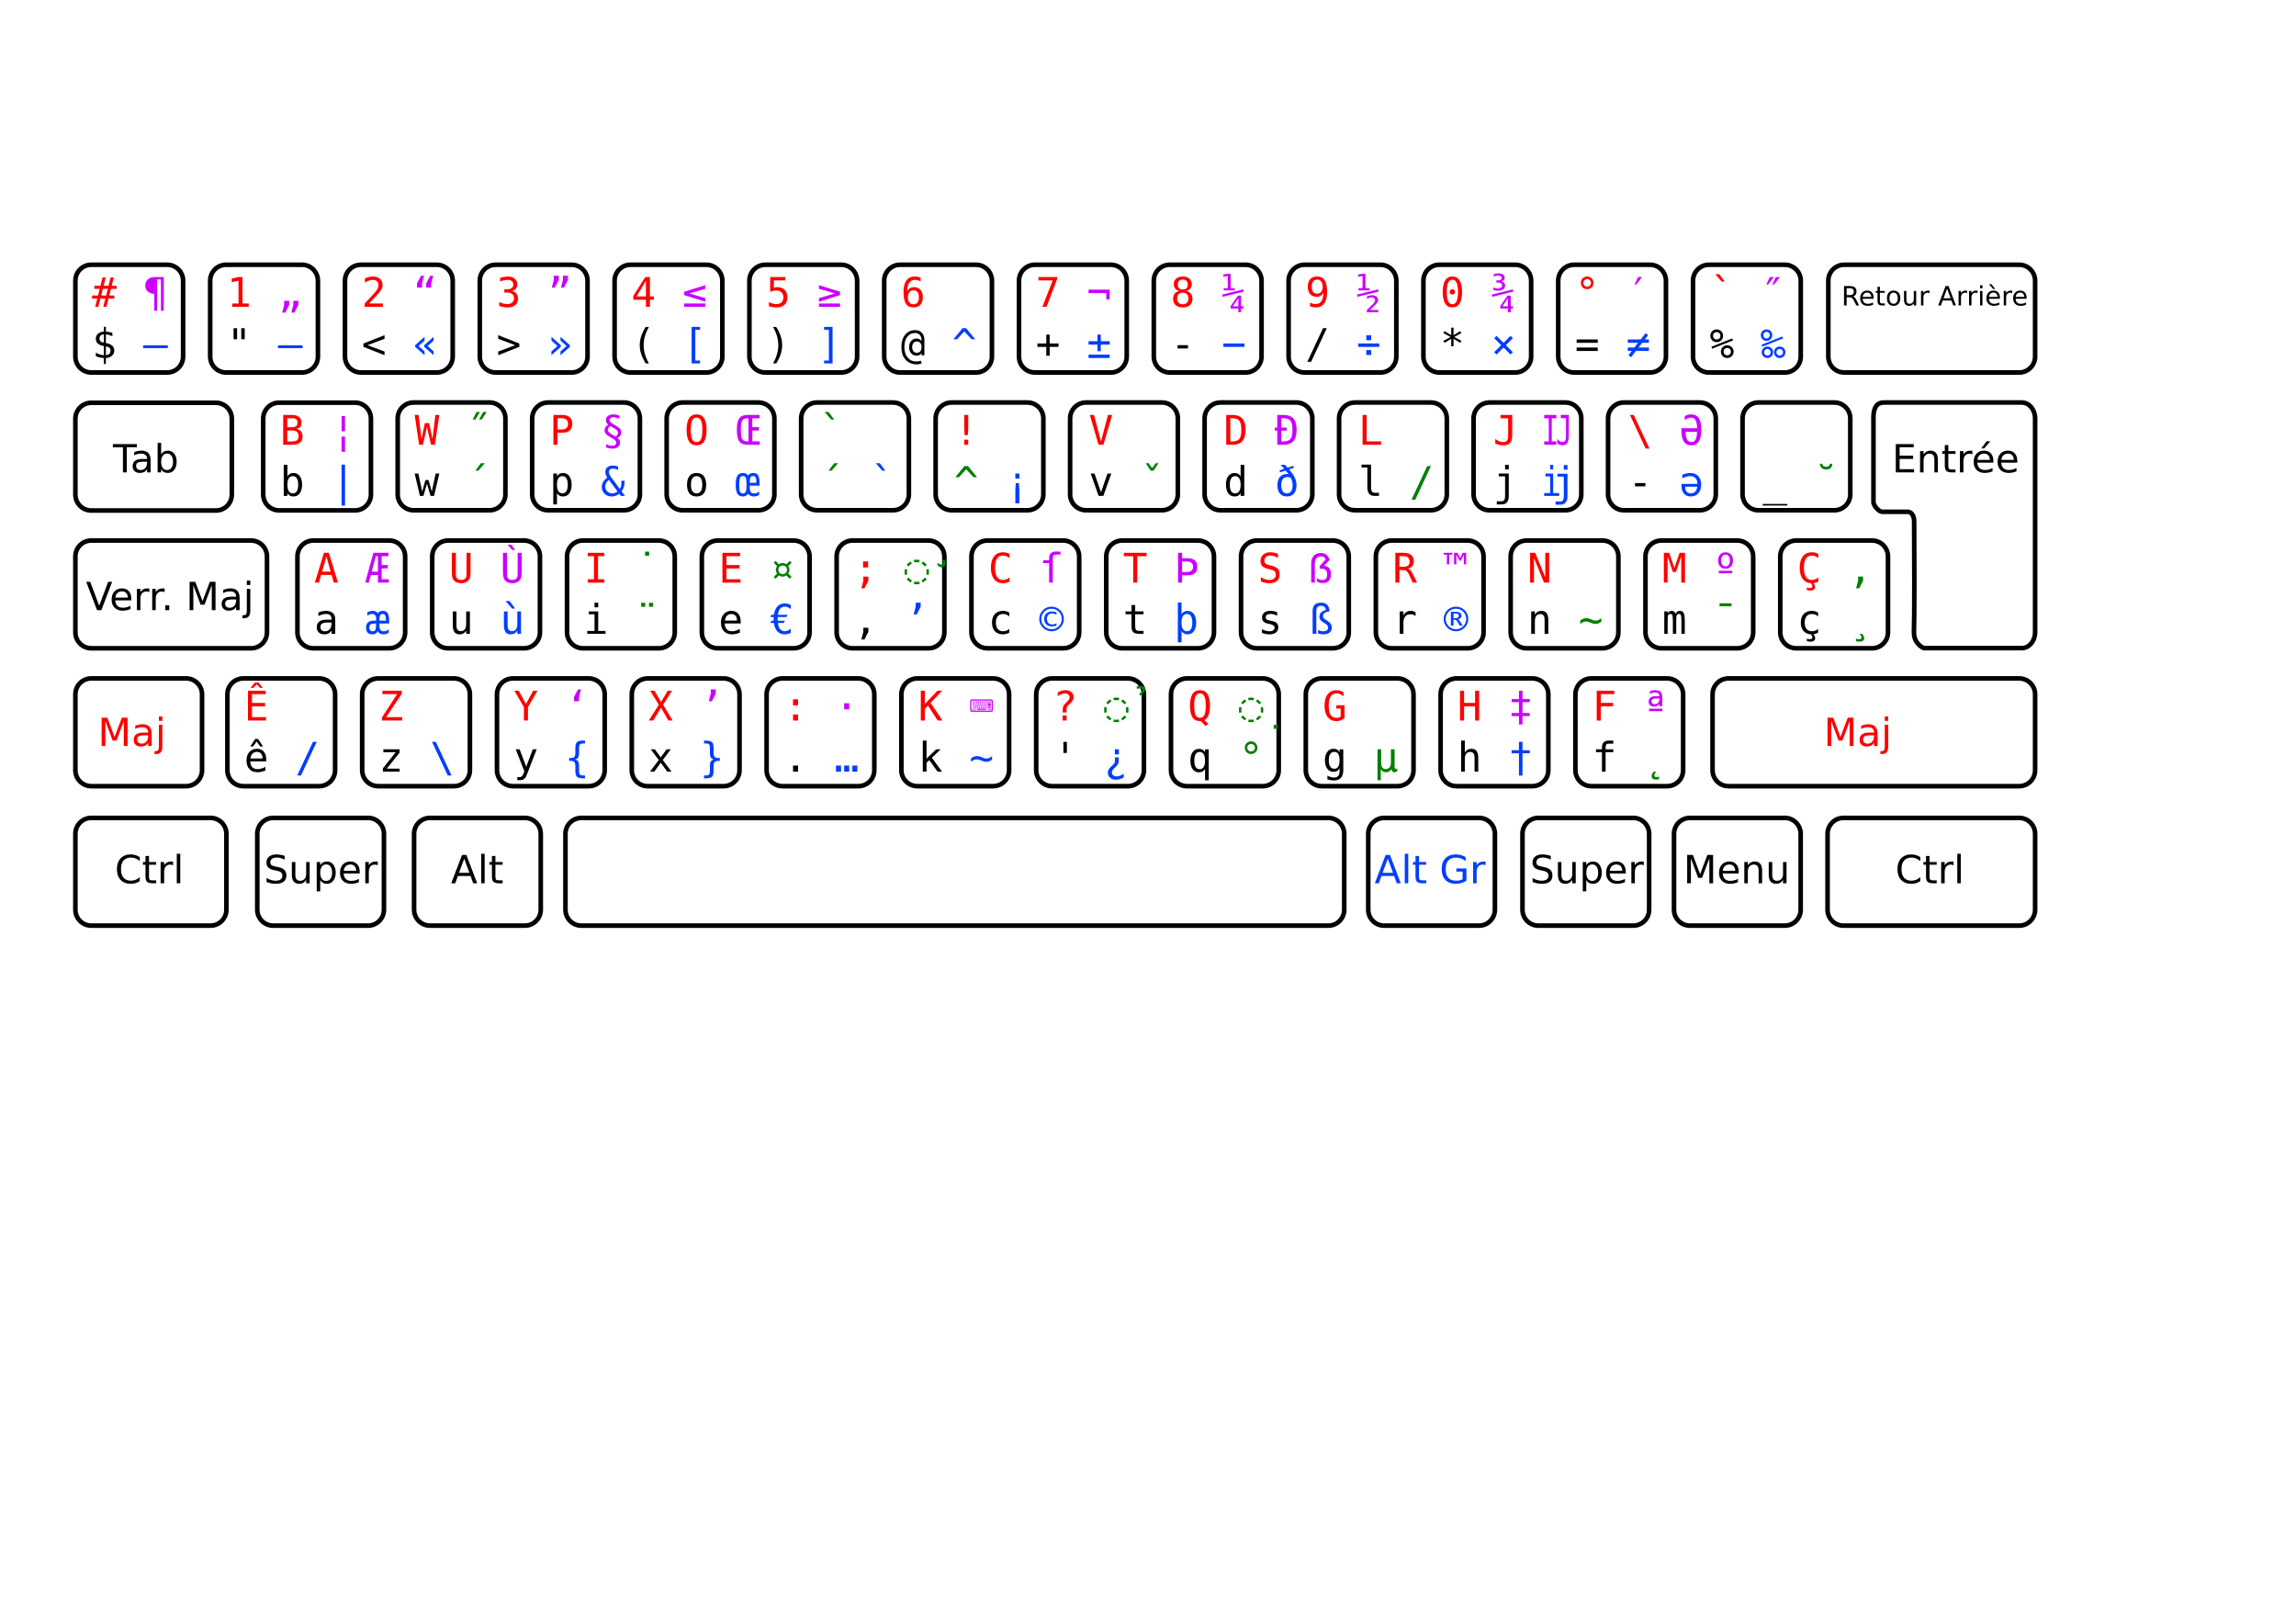
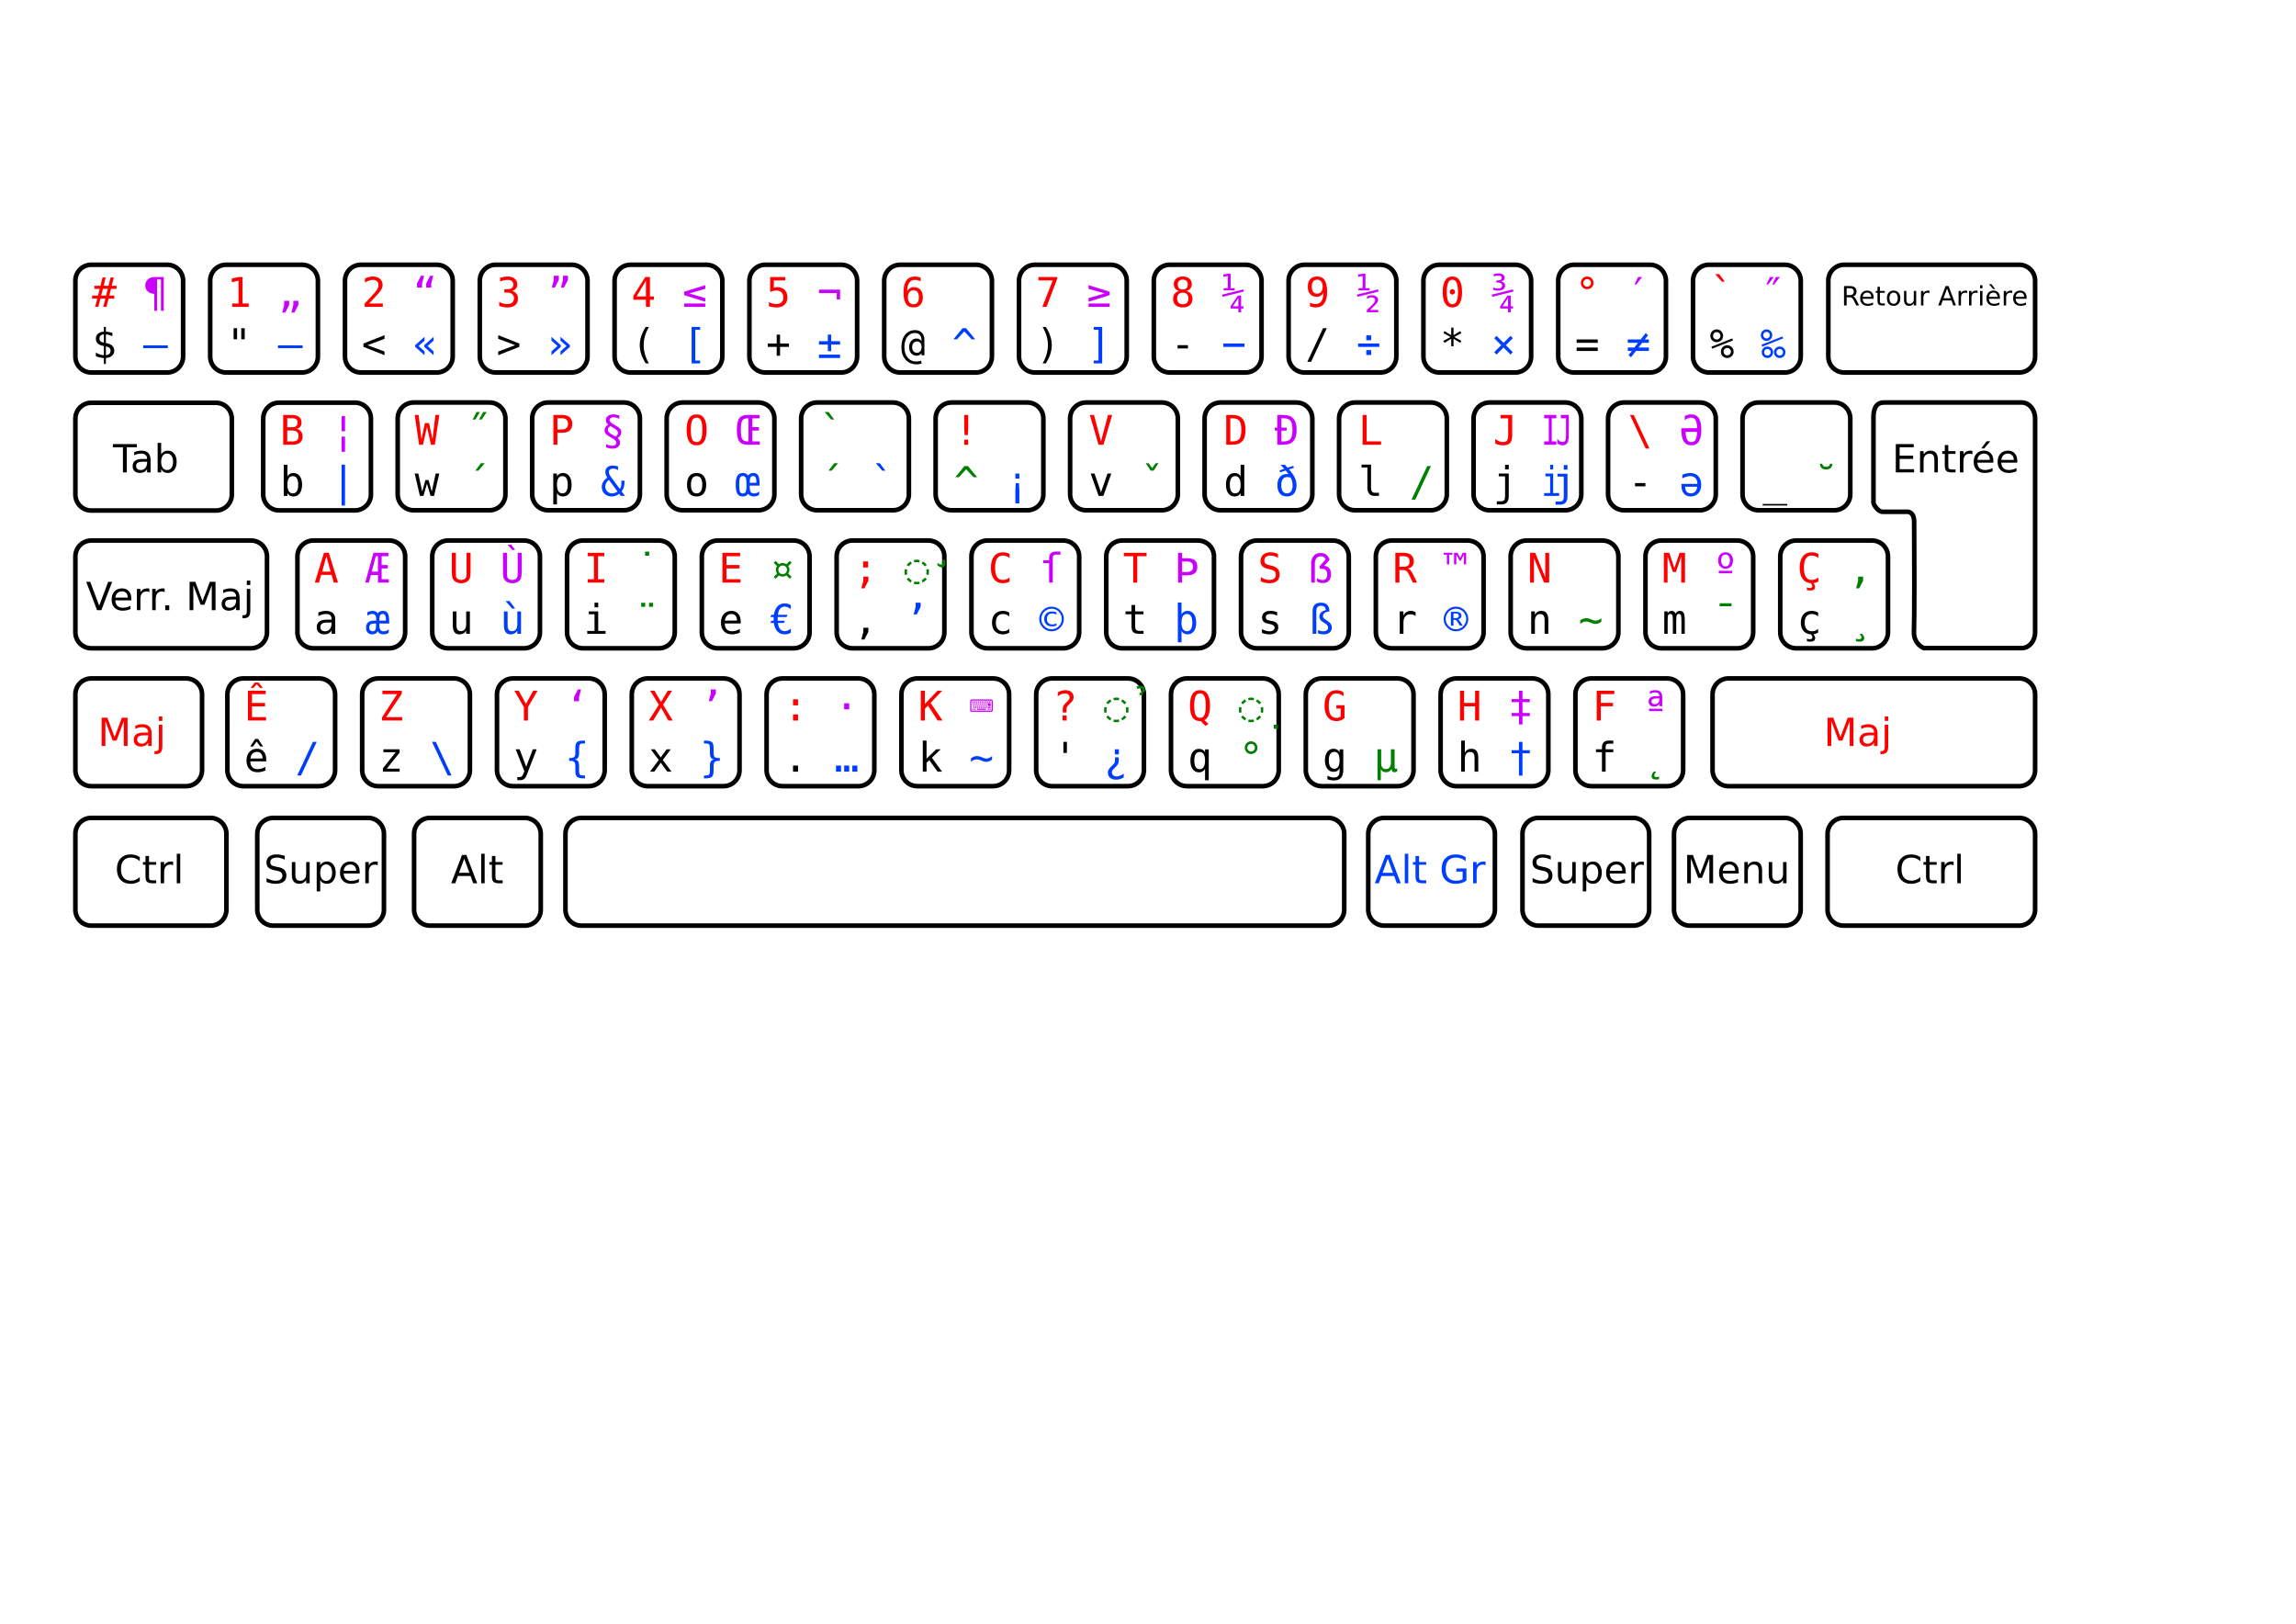
<svg xmlns="http://www.w3.org/2000/svg" width="297mm" height="210mm" id="svg3276">
  <defs id="defs3278" />
  <g id="layer1">
    <rect width="52.671" height="52.671" rx="7.785" x="36.853" y="129.416" style="opacity:1;fill:none;fill-opacity:1;stroke:#000000;stroke-width:2.25;stroke-linecap:square;stroke-linejoin:miter;stroke-miterlimit:4;stroke-dasharray:none;stroke-dashoffset:0;stroke-opacity:1" id="rect3285" />
    <rect width="52.671" height="52.671" rx="7.785" ry="7.785" x="102.758" y="129.416" style="fill:none;fill-opacity:1;stroke:#000000;stroke-width:2.25;stroke-linecap:square;stroke-linejoin:miter;stroke-miterlimit:4;stroke-dasharray:none;stroke-dashoffset:0;stroke-opacity:1" id="use3769" />
    <rect width="52.671" height="52.671" rx="7.785" ry="7.785" x="168.664" y="129.416" style="fill:none;fill-opacity:1;stroke:#000000;stroke-width:2.25;stroke-linecap:square;stroke-linejoin:miter;stroke-miterlimit:4;stroke-dasharray:none;stroke-dashoffset:0;stroke-opacity:1" id="use3771" />
    <rect width="52.671" height="52.671" rx="7.785" ry="7.785" x="234.569" y="129.416" style="fill:none;fill-opacity:1;stroke:#000000;stroke-width:2.25;stroke-linecap:square;stroke-linejoin:miter;stroke-miterlimit:4;stroke-dasharray:none;stroke-dashoffset:0;stroke-opacity:1" id="use3773" />
    <rect width="52.671" height="52.671" rx="7.785" ry="7.785" x="300.475" y="129.416" style="fill:none;fill-opacity:1;stroke:#000000;stroke-width:2.25;stroke-linecap:square;stroke-linejoin:miter;stroke-miterlimit:4;stroke-dasharray:none;stroke-dashoffset:0;stroke-opacity:1" id="use3775" />
    <rect width="52.671" height="52.671" rx="7.785" ry="7.785" x="366.38" y="129.416" style="fill:none;fill-opacity:1;stroke:#000000;stroke-width:2.25;stroke-linecap:square;stroke-linejoin:miter;stroke-miterlimit:4;stroke-dasharray:none;stroke-dashoffset:0;stroke-opacity:1" id="use3777" />
    <rect width="52.671" height="52.671" rx="7.785" ry="7.785" x="432.286" y="129.416" style="fill:none;fill-opacity:1;stroke:#000000;stroke-width:2.25;stroke-linecap:square;stroke-linejoin:miter;stroke-miterlimit:4;stroke-dasharray:none;stroke-dashoffset:0;stroke-opacity:1" id="use3779" />
    <rect width="52.671" height="52.671" rx="7.785" ry="7.785" x="498.192" y="129.416" style="fill:none;fill-opacity:1;stroke:#000000;stroke-width:2.25;stroke-linecap:square;stroke-linejoin:miter;stroke-miterlimit:4;stroke-dasharray:none;stroke-dashoffset:0;stroke-opacity:1" id="use3781" />
    <rect width="52.671" height="52.671" rx="7.785" ry="7.785" x="564.097" y="129.416" style="fill:none;fill-opacity:1;stroke:#000000;stroke-width:2.25;stroke-linecap:square;stroke-linejoin:miter;stroke-miterlimit:4;stroke-dasharray:none;stroke-dashoffset:0;stroke-opacity:1" id="use3783" />
    <rect width="52.671" height="52.671" rx="7.785" ry="7.785" x="630.003" y="129.416" style="fill:none;fill-opacity:1;stroke:#000000;stroke-width:2.25;stroke-linecap:square;stroke-linejoin:miter;stroke-miterlimit:4;stroke-dasharray:none;stroke-dashoffset:0;stroke-opacity:1" id="use3785" />
    <rect width="52.671" height="52.671" rx="7.785" ry="7.785" x="695.908" y="129.416" style="fill:none;fill-opacity:1;stroke:#000000;stroke-width:2.25;stroke-linecap:square;stroke-linejoin:miter;stroke-miterlimit:4;stroke-dasharray:none;stroke-dashoffset:0;stroke-opacity:1" id="use3787" />
    <rect width="52.671" height="52.671" rx="7.785" ry="7.785" x="761.814" y="129.416" style="fill:none;fill-opacity:1;stroke:#000000;stroke-width:2.25;stroke-linecap:square;stroke-linejoin:miter;stroke-miterlimit:4;stroke-dasharray:none;stroke-dashoffset:0;stroke-opacity:1" id="use3789" />
    <rect width="52.671" height="52.671" rx="7.785" ry="7.785" x="827.719" y="129.416" style="fill:none;fill-opacity:1;stroke:#000000;stroke-width:2.25;stroke-linecap:square;stroke-linejoin:miter;stroke-miterlimit:4;stroke-dasharray:none;stroke-dashoffset:0;stroke-opacity:1" id="use3791" />
    <rect width="52.671" height="52.671" rx="7.785" ry="7.785" x="128.682" y="196.819" style="fill:none;fill-opacity:1;stroke:#000000;stroke-width:2.25;stroke-linecap:square;stroke-linejoin:miter;stroke-miterlimit:4;stroke-dasharray:none;stroke-dashoffset:0;stroke-opacity:1" id="use3797" />
    <rect width="52.671" height="52.671" rx="7.785" ry="7.785" x="145.412" y="264.221" style="fill:none;fill-opacity:1;stroke:#000000;stroke-width:2.25;stroke-linecap:square;stroke-linejoin:miter;stroke-miterlimit:4;stroke-dasharray:none;stroke-dashoffset:0;stroke-opacity:1" id="use3799" />
    <rect width="52.671" height="52.671" rx="7.785" ry="7.785" x="194.432" y="196.754" style="fill:none;fill-opacity:1;stroke:#000000;stroke-width:2.25;stroke-linecap:square;stroke-linejoin:miter;stroke-miterlimit:4;stroke-dasharray:none;stroke-dashoffset:0;stroke-opacity:1" id="use3801" />
    <rect width="52.671" height="52.671" rx="7.785" ry="7.785" x="260.182" y="196.754" style="fill:none;fill-opacity:1;stroke:#000000;stroke-width:2.25;stroke-linecap:square;stroke-linejoin:miter;stroke-miterlimit:4;stroke-dasharray:none;stroke-dashoffset:0;stroke-opacity:1" id="use3803" />
    <rect width="52.671" height="52.671" rx="7.785" ry="7.785" x="325.932" y="196.754" style="fill:none;fill-opacity:1;stroke:#000000;stroke-width:2.25;stroke-linecap:square;stroke-linejoin:miter;stroke-miterlimit:4;stroke-dasharray:none;stroke-dashoffset:0;stroke-opacity:1" id="use3805" />
    <rect width="52.671" height="52.671" rx="7.785" ry="7.785" x="391.683" y="196.754" style="fill:none;fill-opacity:1;stroke:#000000;stroke-width:2.25;stroke-linecap:square;stroke-linejoin:miter;stroke-miterlimit:4;stroke-dasharray:none;stroke-dashoffset:0;stroke-opacity:1" id="use3807" />
    <rect width="52.671" height="52.671" rx="7.785" ry="7.785" x="457.433" y="196.754" style="fill:none;fill-opacity:1;stroke:#000000;stroke-width:2.25;stroke-linecap:square;stroke-linejoin:miter;stroke-miterlimit:4;stroke-dasharray:none;stroke-dashoffset:0;stroke-opacity:1" id="use3809" />
    <rect width="52.671" height="52.671" rx="7.785" ry="7.785" x="523.183" y="196.754" style="fill:none;fill-opacity:1;stroke:#000000;stroke-width:2.25;stroke-linecap:square;stroke-linejoin:miter;stroke-miterlimit:4;stroke-dasharray:none;stroke-dashoffset:0;stroke-opacity:1" id="use3811" />
    <rect width="52.671" height="52.671" rx="7.785" ry="7.785" x="588.933" y="196.754" style="fill:none;fill-opacity:1;stroke:#000000;stroke-width:2.25;stroke-linecap:square;stroke-linejoin:miter;stroke-miterlimit:4;stroke-dasharray:none;stroke-dashoffset:0;stroke-opacity:1" id="use3813" />
    <rect width="52.671" height="52.671" rx="7.785" ry="7.785" x="654.683" y="196.754" style="fill:none;fill-opacity:1;stroke:#000000;stroke-width:2.25;stroke-linecap:square;stroke-linejoin:miter;stroke-miterlimit:4;stroke-dasharray:none;stroke-dashoffset:0;stroke-opacity:1" id="use3815" />
    <rect width="52.671" height="52.671" rx="7.785" ry="7.785" x="720.433" y="196.754" style="fill:none;fill-opacity:1;stroke:#000000;stroke-width:2.25;stroke-linecap:square;stroke-linejoin:miter;stroke-miterlimit:4;stroke-dasharray:none;stroke-dashoffset:0;stroke-opacity:1" id="use3817" />
    <rect width="52.671" height="52.671" rx="7.785" ry="7.785" x="786.184" y="196.754" style="fill:none;fill-opacity:1;stroke:#000000;stroke-width:2.25;stroke-linecap:square;stroke-linejoin:miter;stroke-miterlimit:4;stroke-dasharray:none;stroke-dashoffset:0;stroke-opacity:1" id="use3819" />
    <rect width="52.671" height="52.671" rx="7.785" ry="7.785" x="851.934" y="196.754" style="fill:none;fill-opacity:1;stroke:#000000;stroke-width:2.25;stroke-linecap:square;stroke-linejoin:miter;stroke-miterlimit:4;stroke-dasharray:none;stroke-dashoffset:0;stroke-opacity:1" id="use3821" />
    <rect width="52.671" height="52.671" rx="7.785" ry="7.785" x="111.165" y="331.624" style="fill:none;fill-opacity:1;stroke:#000000;stroke-width:2.25;stroke-linecap:square;stroke-linejoin:miter;stroke-miterlimit:4;stroke-dasharray:none;stroke-dashoffset:0;stroke-opacity:1" id="use3847" />
    <rect width="52.671" height="52.671" rx="7.785" ry="7.785" x="211.317" y="264.221" style="fill:none;fill-opacity:1;stroke:#000000;stroke-width:2.25;stroke-linecap:square;stroke-linejoin:miter;stroke-miterlimit:4;stroke-dasharray:none;stroke-dashoffset:0;stroke-opacity:1" id="use3849" />
    <rect width="52.671" height="52.671" rx="7.785" ry="7.785" x="277.223" y="264.221" style="fill:none;fill-opacity:1;stroke:#000000;stroke-width:2.25;stroke-linecap:square;stroke-linejoin:miter;stroke-miterlimit:4;stroke-dasharray:none;stroke-dashoffset:0;stroke-opacity:1" id="use3851" />
    <rect width="52.671" height="52.671" rx="7.785" ry="7.785" x="343.128" y="264.221" style="fill:none;fill-opacity:1;stroke:#000000;stroke-width:2.25;stroke-linecap:square;stroke-linejoin:miter;stroke-miterlimit:4;stroke-dasharray:none;stroke-dashoffset:0;stroke-opacity:1" id="use3853" />
    <rect width="52.671" height="52.671" rx="7.785" ry="7.785" x="409.034" y="264.221" style="fill:none;fill-opacity:1;stroke:#000000;stroke-width:2.25;stroke-linecap:square;stroke-linejoin:miter;stroke-miterlimit:4;stroke-dasharray:none;stroke-dashoffset:0;stroke-opacity:1" id="use3855" />
    <rect width="52.671" height="52.671" rx="7.785" ry="7.785" x="474.939" y="264.221" style="fill:none;fill-opacity:1;stroke:#000000;stroke-width:2.25;stroke-linecap:square;stroke-linejoin:miter;stroke-miterlimit:4;stroke-dasharray:none;stroke-dashoffset:0;stroke-opacity:1" id="use3857" />
    <rect width="52.671" height="52.671" rx="7.785" ry="7.785" x="540.845" y="264.221" style="fill:none;fill-opacity:1;stroke:#000000;stroke-width:2.25;stroke-linecap:square;stroke-linejoin:miter;stroke-miterlimit:4;stroke-dasharray:none;stroke-dashoffset:0;stroke-opacity:1" id="use3859" />
    <rect width="52.671" height="52.671" rx="7.785" ry="7.785" x="606.75" y="264.221" style="fill:none;fill-opacity:1;stroke:#000000;stroke-width:2.25;stroke-linecap:square;stroke-linejoin:miter;stroke-miterlimit:4;stroke-dasharray:none;stroke-dashoffset:0;stroke-opacity:1" id="use3861" />
    <rect width="52.671" height="52.671" rx="7.785" ry="7.785" x="672.656" y="264.221" style="fill:none;fill-opacity:1;stroke:#000000;stroke-width:2.25;stroke-linecap:square;stroke-linejoin:miter;stroke-miterlimit:4;stroke-dasharray:none;stroke-dashoffset:0;stroke-opacity:1" id="use3863" />
    <rect width="52.671" height="52.671" rx="7.785" ry="7.785" x="738.561" y="264.221" style="fill:none;fill-opacity:1;stroke:#000000;stroke-width:2.25;stroke-linecap:square;stroke-linejoin:miter;stroke-miterlimit:4;stroke-dasharray:none;stroke-dashoffset:0;stroke-opacity:1" id="use3865" />
    <rect width="52.671" height="52.671" rx="7.785" ry="7.785" x="804.467" y="264.221" style="fill:none;fill-opacity:1;stroke:#000000;stroke-width:2.25;stroke-linecap:square;stroke-linejoin:miter;stroke-miterlimit:4;stroke-dasharray:none;stroke-dashoffset:0;stroke-opacity:1" id="use3867" />
    <rect width="52.671" height="52.671" rx="7.785" ry="7.785" x="870.372" y="264.221" style="fill:none;fill-opacity:1;stroke:#000000;stroke-width:2.25;stroke-linecap:square;stroke-linejoin:miter;stroke-miterlimit:4;stroke-dasharray:none;stroke-dashoffset:0;stroke-opacity:1" id="use3869" />
    <rect width="52.671" height="52.671" rx="7.785" ry="7.785" x="177.071" y="331.624" style="fill:none;fill-opacity:1;stroke:#000000;stroke-width:2.25;stroke-linecap:square;stroke-linejoin:miter;stroke-miterlimit:4;stroke-dasharray:none;stroke-dashoffset:0;stroke-opacity:1" id="use3899" />
    <rect width="52.671" height="52.671" rx="7.785" ry="7.785" x="242.976" y="331.624" style="fill:none;fill-opacity:1;stroke:#000000;stroke-width:2.25;stroke-linecap:square;stroke-linejoin:miter;stroke-miterlimit:4;stroke-dasharray:none;stroke-dashoffset:0;stroke-opacity:1" id="use3901" />
    <rect width="52.671" height="52.671" rx="7.785" ry="7.785" x="308.882" y="331.624" style="fill:none;fill-opacity:1;stroke:#000000;stroke-width:2.25;stroke-linecap:square;stroke-linejoin:miter;stroke-miterlimit:4;stroke-dasharray:none;stroke-dashoffset:0;stroke-opacity:1" id="use3903" />
    <rect width="52.671" height="52.671" rx="7.785" ry="7.785" x="374.787" y="331.624" style="fill:none;fill-opacity:1;stroke:#000000;stroke-width:2.25;stroke-linecap:square;stroke-linejoin:miter;stroke-miterlimit:4;stroke-dasharray:none;stroke-dashoffset:0;stroke-opacity:1" id="use3905" />
    <rect width="52.671" height="52.671" rx="7.785" ry="7.785" x="440.693" y="331.624" style="fill:none;fill-opacity:1;stroke:#000000;stroke-width:2.25;stroke-linecap:square;stroke-linejoin:miter;stroke-miterlimit:4;stroke-dasharray:none;stroke-dashoffset:0;stroke-opacity:1" id="use3907" />
    <rect width="52.671" height="52.671" rx="7.785" ry="7.785" x="506.598" y="331.624" style="fill:none;fill-opacity:1;stroke:#000000;stroke-width:2.25;stroke-linecap:square;stroke-linejoin:miter;stroke-miterlimit:4;stroke-dasharray:none;stroke-dashoffset:0;stroke-opacity:1" id="use3909" />
    <rect width="52.671" height="52.671" rx="7.785" ry="7.785" x="572.504" y="331.624" style="fill:none;fill-opacity:1;stroke:#000000;stroke-width:2.25;stroke-linecap:square;stroke-linejoin:miter;stroke-miterlimit:4;stroke-dasharray:none;stroke-dashoffset:0;stroke-opacity:1" id="use3911" />
    <rect width="52.671" height="52.671" rx="7.785" ry="7.785" x="638.409" y="331.624" style="fill:none;fill-opacity:1;stroke:#000000;stroke-width:2.25;stroke-linecap:square;stroke-linejoin:miter;stroke-miterlimit:4;stroke-dasharray:none;stroke-dashoffset:0;stroke-opacity:1" id="use3913" />
    <rect width="52.671" height="52.671" rx="7.785" ry="7.785" x="704.315" y="331.624" style="fill:none;fill-opacity:1;stroke:#000000;stroke-width:2.25;stroke-linecap:square;stroke-linejoin:miter;stroke-miterlimit:4;stroke-dasharray:none;stroke-dashoffset:0;stroke-opacity:1" id="use3915" />
    <rect width="52.671" height="52.671" rx="7.785" ry="7.785" x="770.22" y="331.624" style="fill:none;fill-opacity:1;stroke:#000000;stroke-width:2.25;stroke-linecap:square;stroke-linejoin:miter;stroke-miterlimit:4;stroke-dasharray:none;stroke-dashoffset:0;stroke-opacity:1" id="use3917" />
    <rect width="76.484" height="52.671" rx="7.785" ry="7.785" x="36.853" y="196.884" style="opacity:1;fill:none;fill-opacity:1;stroke:#000000;stroke-width:2.25;stroke-linecap:square;stroke-linejoin:miter;stroke-miterlimit:4;stroke-dasharray:none;stroke-dashoffset:0;stroke-opacity:1" id="rect3921" />
    <rect width="93.681" height="52.671" rx="7.785" ry="7.785" x="36.853" y="264.221" style="opacity:1;fill:none;fill-opacity:1;stroke:#000000;stroke-width:2.25;stroke-linecap:square;stroke-linejoin:miter;stroke-miterlimit:4;stroke-dasharray:none;stroke-dashoffset:0;stroke-opacity:1" id="rect3923" />
    <rect width="61.932" height="52.671" rx="7.785" ry="7.785" x="36.853" y="331.624" style="opacity:1;fill:none;fill-opacity:1;stroke:#000000;stroke-width:2.25;stroke-linecap:square;stroke-linejoin:miter;stroke-miterlimit:4;stroke-dasharray:none;stroke-dashoffset:0;stroke-opacity:1" id="rect3925" />
    <rect width="73.838" height="52.671" rx="7.785" ry="7.785" x="36.853" y="399.804" style="opacity:1;fill:none;fill-opacity:1;stroke:#000000;stroke-width:2.25;stroke-linecap:square;stroke-linejoin:miter;stroke-miterlimit:4;stroke-dasharray:none;stroke-dashoffset:0;stroke-opacity:1" id="rect4021" />
    <rect width="61.932" height="52.671" rx="7.785" ry="7.785" x="125.783" y="399.804" style="opacity:1;fill:none;fill-opacity:1;stroke:#000000;stroke-width:2.25;stroke-linecap:square;stroke-linejoin:miter;stroke-miterlimit:4;stroke-dasharray:none;stroke-dashoffset:0;stroke-opacity:1" id="rect4023" />
    <rect width="61.932" height="52.671" rx="7.785" ry="7.785" x="202.448" y="399.804" style="opacity:1;fill:none;fill-opacity:1;stroke:#000000;stroke-width:2.25;stroke-linecap:square;stroke-linejoin:miter;stroke-miterlimit:4;stroke-dasharray:none;stroke-dashoffset:0;stroke-opacity:1" id="rect4025" />
    <rect width="380.751" height="52.671" rx="7.785" ry="7.785" x="276.448" y="399.804" style="opacity:1;fill:none;fill-opacity:1;stroke:#000000;stroke-width:2.25;stroke-linecap:square;stroke-linejoin:miter;stroke-miterlimit:4;stroke-dasharray:none;stroke-dashoffset:0;stroke-opacity:1" id="rect4027" />
    <rect width="61.932" height="52.671" rx="7.785" ry="7.785" x="668.935" y="399.804" style="opacity:1;fill:none;fill-opacity:1;stroke:#000000;stroke-width:2.25;stroke-linecap:square;stroke-linejoin:miter;stroke-miterlimit:4;stroke-dasharray:none;stroke-dashoffset:0;stroke-opacity:1" id="rect4029" />
    <rect width="61.932" height="52.671" rx="7.785" ry="7.785" x="744.34" y="399.804" style="opacity:1;fill:none;fill-opacity:1;stroke:#000000;stroke-width:2.25;stroke-linecap:square;stroke-linejoin:miter;stroke-miterlimit:4;stroke-dasharray:none;stroke-dashoffset:0;stroke-opacity:1" id="rect4031" />
    <rect width="61.932" height="52.671" rx="7.785" ry="7.785" x="818.423" y="399.804" style="opacity:1;fill:none;fill-opacity:1;stroke:#000000;stroke-width:2.25;stroke-linecap:square;stroke-linejoin:miter;stroke-miterlimit:4;stroke-dasharray:none;stroke-dashoffset:0;stroke-opacity:1" id="rect4033" />
    <rect width="101.476" height="52.671" rx="7.785" ry="7.785" x="893.495" y="399.804" style="opacity:1;fill:none;fill-opacity:1;stroke:#000000;stroke-width:2.25;stroke-linecap:square;stroke-linejoin:miter;stroke-miterlimit:4;stroke-dasharray:none;stroke-dashoffset:0;stroke-opacity:1" id="rect4035" />
    <rect width="101.107" height="52.671" rx="7.785" ry="7.785" x="893.864" y="129.416" style="fill:none;fill-opacity:1;stroke:#000000;stroke-width:2.25;stroke-linecap:square;stroke-linejoin:miter;stroke-miterlimit:4;stroke-dasharray:none;stroke-dashoffset:0;stroke-opacity:1" id="rect4037" />
    <path d="M 988.477,196.754 C 992.074,196.754 994.971,200.226 994.971,204.539 L 994.971,309.012 C 994.971,313.325 992.074,316.797 988.477,316.797 L 940.54,316.797 C 940.54,316.797 935.63,314.892 935.738,309.012 C 936.002,302.563 935.951,268.096 935.835,254.997 C 935.719,249.495 932.051,250.165 932.051,250.165 L 920.062,250.165 C 917.844,249.785 915.942,246.485 915.942,245.741 C 915.942,235.499 915.942,195.894 915.942,205.366 C 915.618,197.026 919.266,196.754 921.336,196.754 C 938.042,196.754 988.477,196.754 988.477,196.754 z " style="fill:none;fill-opacity:1;stroke:#000000;stroke-width:2.25;stroke-linecap:square;stroke-linejoin:miter;stroke-miterlimit:4;stroke-dashoffset:0;stroke-opacity:1" id="rect4039" />
    <rect width="157.702" height="52.671" rx="7.785" ry="7.785" x="837.269" y="331.624" style="opacity:1;fill:none;fill-opacity:1;stroke:#000000;stroke-width:2.25;stroke-linecap:square;stroke-linejoin:miter;stroke-miterlimit:4;stroke-dasharray:none;stroke-dashoffset:0;stroke-opacity:1" id="rect4048" />
    <text x="55.246" y="230.919" style="font-size:19px;fill:#000000;font-family:DejaVu Sans" id="text69">Tab</text>
    <text x="42" y="298.25" style="font-size:19px;fill:#000000;font-family:DejaVu Sans" id="text71">Verr. Maj</text>
    <text x="47.834" y="364.663" style="font-size:19px;fill:#ff0000;font-family:DejaVu Sans" id="text73">Maj</text>
    <text x="56.096" y="431.763" style="font-size:19px;fill:#000000;font-family:DejaVu Sans" id="text75">Ctrl</text>
    <text x="129.021" y="431.763" style="font-size:19px;fill:#000000;font-family:DejaVu Sans" id="text77">Super</text>
    <text x="220.452" y="431.763" style="font-size:19px;fill:#000000;font-family:DejaVu Sans" id="text79">Alt</text>
    <text x="672" y="431.763" style="font-size:19px;fill:#003eff;font-family:DejaVu Sans" id="text81">Alt Gr</text>
    <text x="748" y="431.763" style="font-size:19px;fill:#000000;font-family:DejaVu Sans" id="text83">Super</text>
    <text x="823" y="431.763" style="font-size:19px;fill:#000000;font-family:DejaVu Sans" id="text85">Menu</text>
    <text x="926.602" y="431.763" style="font-size:19px;fill:#000000;font-family:DejaVu Sans" id="text87">Ctrl</text>
    <text x="891.625" y="364.663" style="font-size:19px;fill:#ff0000;font-family:DejaVu Sans" id="text89">Maj</text>
    <text x="925" y="230.919" style="font-size:19px;fill:#000000;font-family:DejaVu Sans" id="text91">Entrée</text>
    <text x="900.267" y="149.318" style="font-size:13px;fill:#000000;font-family:DejaVu Sans" id="text93">Retour Arrière</text>
    <text x="820.884" y="242.403" style="font-size:20px;fill:#003eff;font-family:DejaVu Sans Mono">ə</text>
    <text x="333.622" y="175.0" style="font-size:20px;fill:#003eff;font-family:DejaVu Sans Mono">[</text>
    <text x="514.746" y="352.208" style="font-size:20px;fill:#ff0000;font-family:DejaVu Sans Mono">?</text>
    <text x="448.84" y="352.208" style="font-size:20px;fill:#ff0000;font-family:DejaVu Sans Mono">K</text>
    <text x="342.029" y="352.208" style="font-size:20px;fill:#ca00ff;font-family:DejaVu Sans Mono">’</text>
    <text x="835.866" y="175.0" style="font-size:20px;fill:#000000;font-family:DejaVu Sans Mono">%</text>
    <text x="359.546" y="242.403" style="font-size:20px;fill:#003eff;font-family:DejaVu Sans Mono">œ</text>
    <text x="605.651" y="352.208" style="font-size:20px;fill:#008000;font-family:DejaVu Sans Mono">̣</text>
    <text x="45.0" y="175.0" style="font-size:20px;fill:#000000;font-family:DejaVu Sans Mono">$</text>
    <text x="440.433" y="150.0" style="font-size:20px;fill:#ff0000;font-family:DejaVu Sans Mono">6</text>
    <text x="664.073" y="242.403" style="font-size:20px;fill:#000000;font-family:DejaVu Sans Mono">l</text>
    <text x="598.168" y="242.403" style="font-size:20px;fill:#000000;font-family:DejaVu Sans Mono">d</text>
    <text x="268.64" y="242.403" style="font-size:20px;fill:#000000;font-family:DejaVu Sans Mono">p</text>
    <text x="202.734" y="242.403" style="font-size:20px;fill:#000000;font-family:DejaVu Sans Mono">w</text>
    <text x="136.829" y="242.403" style="font-size:20px;fill:#000000;font-family:DejaVu Sans Mono">b</text>
    <text x="532.262" y="242.403" style="font-size:20px;fill:#000000;font-family:DejaVu Sans Mono">v</text>
    <text x="466.357" y="242.403" style="font-size:20px;fill:#008000;font-family:DejaVu Sans Mono">^</text>
    <text x="400.451" y="242.403" style="font-size:20px;fill:#008000;font-family:DejaVu Sans Mono">´</text>
    <text x="334.546" y="242.403" style="font-size:20px;fill:#000000;font-family:DejaVu Sans Mono">o</text>
    <text x="374.528" y="150.0" style="font-size:20px;fill:#ff0000;font-family:DejaVu Sans Mono">5</text>
    <text x="178.559" y="284.805" style="font-size:20px;fill:#ca00ff;font-family:DejaVu Sans Mono">Æ</text>
    <text x="573.992" y="284.805" style="font-size:20px;fill:#ca00ff;font-family:DejaVu Sans Mono">Þ</text>
    <text x="417.181" y="284.805" style="font-size:20px;fill:#ff0000;font-family:DejaVu Sans Mono">;</text>
    <text x="689.073" y="242.403" style="font-size:20px;fill:#008000;font-family:DejaVu Sans Mono">/</text>
    <text x="837.614" y="309.805" style="font-size:20px;fill:#008000;font-family:DejaVu Sans Mono">¯</text>
    <text x="506.339" y="150.0" style="font-size:20px;fill:#ff0000;font-family:DejaVu Sans Mono">7</text>
    <text x="508.086" y="309.805" style="font-size:20px;fill:#003eff;font-family:DejaVu Sans Mono">©</text>
    <text x="267.717" y="175.0" style="font-size:20px;fill:#003eff;font-family:DejaVu Sans Mono">»</text>
    <text x="903.519" y="284.805" style="font-size:20px;fill:#008000;font-family:DejaVu Sans Mono">,</text>
    <text x="729.979" y="217.403" style="font-size:20px;fill:#ff0000;font-family:DejaVu Sans Mono">J</text>
    <text x="754.979" y="217.403" style="font-size:20px;fill:#ca00ff;font-family:DejaVu Sans Mono">Ĳ</text>
    <text x="861.79" y="217.403" style="font-size:20px;fill:#ff0000;font-family:DejaVu Sans Mono"> </text>
    <text x="778.368" y="352.208" style="font-size:20px;fill:#ff0000;font-family:DejaVu Sans Mono">F</text>
    <text x="473.84" y="377.208" style="font-size:20px;fill:#003eff;font-family:DejaVu Sans Mono">~</text>
    <text x="442.181" y="284.805" style="font-size:20px;fill:#008000;font-family:DejaVu Sans Mono">̛</text>
    <text x="671.557" y="352.208" style="font-size:20px;fill:#ca00ff;font-family:DejaVu Sans Mono" />
    <text x="771.708" y="309.805" style="font-size:20px;fill:#008000;font-family:DejaVu Sans Mono">~</text>
    <text x="614.897" y="284.805" style="font-size:20px;fill:#ff0000;font-family:DejaVu Sans Mono">S</text>
    <text x="548.992" y="284.805" style="font-size:20px;fill:#ff0000;font-family:DejaVu Sans Mono">T</text>
    <text x="663.15" y="175.0" style="font-size:20px;fill:#003eff;font-family:DejaVu Sans Mono">÷</text>
    <text x="680.803" y="284.805" style="font-size:20px;fill:#ff0000;font-family:DejaVu Sans Mono">R</text>
    <text x="712.462" y="352.208" style="font-size:20px;fill:#ff0000;font-family:DejaVu Sans Mono">H</text>
    <text x="227.734" y="217.403" style="font-size:20px;fill:#008000;font-family:DejaVu Sans Mono">˝</text>
    <text x="557.262" y="242.403" style="font-size:20px;fill:#008000;font-family:DejaVu Sans Mono">ˇ</text>
    <text x="572.244" y="150.0" style="font-size:20px;fill:#ff0000;font-family:DejaVu Sans Mono">8</text>
    <text x="359.546" y="217.403" style="font-size:20px;fill:#ca00ff;font-family:DejaVu Sans Mono">Œ</text>
    <text x="860.866" y="175.0" style="font-size:20px;fill:#003eff;font-family:DejaVu Sans Mono">‰</text>
    <text x="639.897" y="309.805" style="font-size:20px;fill:#003eff;font-family:DejaVu Sans Mono">ß</text>
    <text x="400.451" y="217.403" style="font-size:20px;fill:#008000;font-family:DejaVu Sans Mono">`</text>
    <text x="351.275" y="309.805" style="font-size:20px;fill:#000000;font-family:DejaVu Sans Mono">e</text>
    <text x="417.181" y="309.805" style="font-size:20px;fill:#000000;font-family:DejaVu Sans Mono">,</text>
    <text x="483.086" y="309.805" style="font-size:20px;fill:#000000;font-family:DejaVu Sans Mono">c</text>
    <text x="548.992" y="309.805" style="font-size:20px;fill:#000000;font-family:DejaVu Sans Mono">t</text>
    <text x="671.557" y="377.208" style="font-size:20px;fill:#008000;font-family:DejaVu Sans Mono">µ</text>
    <text x="153.559" y="309.805" style="font-size:20px;fill:#000000;font-family:DejaVu Sans Mono">a</text>
    <text x="219.464" y="309.805" style="font-size:20px;fill:#000000;font-family:DejaVu Sans Mono">u</text>
    <text x="285.37" y="309.805" style="font-size:20px;fill:#000000;font-family:DejaVu Sans Mono">i</text>
    <text x="623.168" y="242.403" style="font-size:20px;fill:#003eff;font-family:DejaVu Sans Mono">ð</text>
    <text x="614.897" y="309.805" style="font-size:20px;fill:#000000;font-family:DejaVu Sans Mono">s</text>
    <text x="680.803" y="309.805" style="font-size:20px;fill:#000000;font-family:DejaVu Sans Mono">r</text>
    <text x="251.123" y="352.208" style="font-size:20px;fill:#ff0000;font-family:DejaVu Sans Mono">Y</text>
    <text x="333.622" y="150.0" style="font-size:20px;fill:#ca00ff;font-family:DejaVu Sans Mono">≤</text>
-     <text x="399.528" y="175.0" style="font-size:20px;fill:#003eff;font-family:DejaVu Sans Mono">]</text>
+     <text x="399.528" y="175.0" style="font-size:20px;fill:#003eff;font-family:DejaVu Sans Mono">±</text>
    <text x="161.829" y="242.403" style="font-size:20px;fill:#003eff;font-family:DejaVu Sans Mono">|</text>
    <text x="185.218" y="352.208" style="font-size:20px;fill:#ff0000;font-family:DejaVu Sans Mono">Z</text>
    <text x="491.357" y="217.403" style="font-size:20px;fill:#ca00ff;font-family:DejaVu Sans Mono" />
    <text x="407.934" y="377.208" style="font-size:20px;fill:#003eff;font-family:DejaVu Sans Mono">…</text>
    <text x="878.519" y="309.805" style="font-size:20px;fill:#000000;font-family:DejaVu Sans Mono">ç</text>
    <text x="483.086" y="284.805" style="font-size:20px;fill:#ff0000;font-family:DejaVu Sans Mono">C</text>
    <text x="176.811" y="150.0" style="font-size:20px;fill:#ff0000;font-family:DejaVu Sans Mono">2</text>
    <text x="837.614" y="284.805" style="font-size:20px;fill:#ca00ff;font-family:DejaVu Sans Mono">º</text>
    <text x="425.451" y="217.403" style="font-size:20px;fill:#ca00ff;font-family:DejaVu Sans Mono" />
    <text x="771.708" y="284.805" style="font-size:20px;fill:#ca00ff;font-family:DejaVu Sans Mono" />
    <text x="242.717" y="150.0" style="font-size:20px;fill:#ff0000;font-family:DejaVu Sans Mono">3</text>
    <text x="176.811" y="175.0" style="font-size:20px;fill:#000000;font-family:DejaVu Sans Mono">&lt;</text>
    <text x="242.717" y="175.0" style="font-size:20px;fill:#000000;font-family:DejaVu Sans Mono">&gt;</text>
    <text x="110.906" y="175.0" style="font-size:20px;fill:#000000;font-family:DejaVu Sans Mono">"</text>
    <text x="440.433" y="175.0" style="font-size:20px;fill:#000000;font-family:DejaVu Sans Mono">@</text>
-     <text x="506.339" y="175.0" style="font-size:20px;fill:#000000;font-family:DejaVu Sans Mono">+</text>
+     <text x="506.339" y="175.0" style="font-size:20px;fill:#000000;font-family:DejaVu Sans Mono">)</text>
    <text x="308.622" y="175.0" style="font-size:20px;fill:#000000;font-family:DejaVu Sans Mono">(</text>
-     <text x="374.528" y="175.0" style="font-size:20px;fill:#000000;font-family:DejaVu Sans Mono">)</text>
+     <text x="374.528" y="175.0" style="font-size:20px;fill:#000000;font-family:DejaVu Sans Mono">+</text>
    <text x="308.622" y="150.0" style="font-size:20px;fill:#ff0000;font-family:DejaVu Sans Mono">4</text>
    <text x="572.244" y="175.0" style="font-size:20px;fill:#000000;font-family:DejaVu Sans Mono">-</text>
    <text x="638.15" y="175.0" style="font-size:20px;fill:#000000;font-family:DejaVu Sans Mono">/</text>
    <text x="201.811" y="175.0" style="font-size:20px;fill:#003eff;font-family:DejaVu Sans Mono">«</text>
    <text x="573.992" y="309.805" style="font-size:20px;fill:#003eff;font-family:DejaVu Sans Mono">þ</text>
    <text x="227.734" y="242.403" style="font-size:20px;fill:#008000;font-family:DejaVu Sans Mono">´</text>
    <text x="729.055" y="175.0" style="font-size:20px;fill:#003eff;font-family:DejaVu Sans Mono">×</text>
    <text x="268.64" y="217.403" style="font-size:20px;fill:#ff0000;font-family:DejaVu Sans Mono">P</text>
    <text x="334.546" y="217.403" style="font-size:20px;fill:#ff0000;font-family:DejaVu Sans Mono">O</text>
    <text x="136.829" y="217.403" style="font-size:20px;fill:#ff0000;font-family:DejaVu Sans Mono">B</text>
    <text x="878.519" y="284.805" style="font-size:20px;fill:#ff0000;font-family:DejaVu Sans Mono">Ç</text>
-     <text x="399.528" y="150.0" style="font-size:20px;fill:#ca00ff;font-family:DejaVu Sans Mono">≥</text>
+     <text x="399.528" y="150.0" style="font-size:20px;fill:#ca00ff;font-family:DejaVu Sans Mono">¬</text>
    <text x="803.368" y="352.208" style="font-size:20px;fill:#ca00ff;font-family:DejaVu Sans Mono">ª</text>
    <text x="285.37" y="284.805" style="font-size:20px;fill:#ff0000;font-family:DejaVu Sans Mono">I</text>
    <text x="705.803" y="284.805" style="font-size:20px;fill:#ca00ff;font-family:DejaVu Sans Mono">™</text>
    <text x="376.275" y="309.805" style="font-size:20px;fill:#003eff;font-family:DejaVu Sans Mono">€</text>
    <text x="794.961" y="175.0" style="font-size:20px;fill:#003eff;font-family:DejaVu Sans Mono">≠</text>
    <text x="244.464" y="284.805" style="font-size:20px;fill:#ca00ff;font-family:DejaVu Sans Mono">Ù</text>
    <text x="219.464" y="284.805" style="font-size:20px;fill:#ff0000;font-family:DejaVu Sans Mono">U</text>
    <text x="746.708" y="284.805" style="font-size:20px;fill:#ff0000;font-family:DejaVu Sans Mono">N</text>
    <text x="663.15" y="150.0" style="font-size:20px;fill:#ca00ff;font-family:DejaVu Sans Mono">½</text>
    <text x="442.181" y="309.805" style="font-size:20px;fill:#003eff;font-family:DejaVu Sans Mono">’</text>
    <text x="153.559" y="284.805" style="font-size:20px;fill:#ff0000;font-family:DejaVu Sans Mono">A</text>
    <text x="317.029" y="352.208" style="font-size:20px;fill:#ff0000;font-family:DejaVu Sans Mono">X</text>
    <text x="161.829" y="217.403" style="font-size:20px;fill:#ca00ff;font-family:DejaVu Sans Mono">¦</text>
    <text x="754.979" y="242.403" style="font-size:20px;fill:#003eff;font-family:DejaVu Sans Mono">ĳ</text>
    <text x="110.906" y="150.0" style="font-size:20px;fill:#ff0000;font-family:DejaVu Sans Mono">1</text>
-     <text x="531.339" y="175.0" style="font-size:20px;fill:#003eff;font-family:DejaVu Sans Mono">±</text>
+     <text x="531.339" y="175.0" style="font-size:20px;fill:#003eff;font-family:DejaVu Sans Mono">]</text>
    <text x="812.614" y="309.805" style="font-size:20px;fill:#000000;font-family:DejaVu Sans Mono">m</text>
    <text x="746.708" y="309.805" style="font-size:20px;fill:#000000;font-family:DejaVu Sans Mono">n</text>
    <text x="491.357" y="242.403" style="font-size:20px;fill:#003eff;font-family:DejaVu Sans Mono">¡</text>
    <text x="539.746" y="377.208" style="font-size:20px;fill:#003eff;font-family:DejaVu Sans Mono">¿</text>
    <text x="466.357" y="217.403" style="font-size:20px;fill:#ff0000;font-family:DejaVu Sans Mono">!</text>
    <text x="276.123" y="377.208" style="font-size:20px;fill:#003eff;font-family:DejaVu Sans Mono">{</text>
    <text x="135.906" y="150.0" style="font-size:20px;fill:#ca00ff;font-family:DejaVu Sans Mono">„</text>
    <text x="803.368" y="377.208" style="font-size:20px;fill:#008000;font-family:DejaVu Sans Mono">˛</text>
    <text x="45.0" y="150.0" style="font-size:20px;fill:#ff0000;font-family:DejaVu Sans Mono">#</text>
    <text x="705.803" y="309.805" style="font-size:20px;fill:#003eff;font-family:DejaVu Sans Mono">®</text>
    <text x="351.275" y="284.805" style="font-size:20px;fill:#ff0000;font-family:DejaVu Sans Mono">E</text>
    <text x="293.64" y="217.403" style="font-size:20px;fill:#ca00ff;font-family:DejaVu Sans Mono">§</text>
    <text x="478.147" y="420.388" style="font-size:20px;fill:#ca00ff;font-family:DejaVu Sans Mono" />
    <text x="201.811" y="150.0" style="font-size:20px;fill:#ca00ff;font-family:DejaVu Sans Mono">“</text>
    <text x="769.961" y="175.0" style="font-size:20px;fill:#000000;font-family:DejaVu Sans Mono">=</text>
    <text x="704.055" y="175.0" style="font-size:20px;fill:#000000;font-family:DejaVu Sans Mono">*</text>
    <text x="737.462" y="377.208" style="font-size:20px;fill:#003eff;font-family:DejaVu Sans Mono">†</text>
    <text x="276.123" y="352.208" style="font-size:20px;fill:#ca00ff;font-family:DejaVu Sans Mono">‘</text>
    <text x="820.884" y="217.403" style="font-size:20px;fill:#ca00ff;font-family:DejaVu Sans Mono">Ə</text>
    <text x="704.055" y="150.0" style="font-size:20px;fill:#ff0000;font-family:DejaVu Sans Mono">0</text>
    <text x="646.557" y="352.208" style="font-size:20px;fill:#ff0000;font-family:DejaVu Sans Mono">G</text>
    <text x="903.519" y="309.805" style="font-size:20px;fill:#008000;font-family:DejaVu Sans Mono">¸</text>
    <text x="623.168" y="217.403" style="font-size:20px;fill:#ca00ff;font-family:DejaVu Sans Mono">Ð</text>
    <text x="778.368" y="377.208" style="font-size:20px;fill:#000000;font-family:DejaVu Sans Mono">f</text>
    <text x="860.866" y="150.0" style="font-size:20px;fill:#ca00ff;font-family:DejaVu Sans Mono">″</text>
    <text x="407.934" y="352.208" style="font-size:20px;fill:#ca00ff;font-family:DejaVu Sans Mono">·</text>
    <text x="605.651" y="377.208" style="font-size:20px;fill:#008000;font-family:DejaVu Sans Mono">°</text>
    <text x="580.651" y="352.208" style="font-size:20px;fill:#ff0000;font-family:DejaVu Sans Mono">Q</text>
    <text x="178.559" y="309.805" style="font-size:20px;fill:#003eff;font-family:DejaVu Sans Mono">æ</text>
    <text x="664.073" y="217.403" style="font-size:20px;fill:#ff0000;font-family:DejaVu Sans Mono">L</text>
    <text x="310.37" y="309.805" style="font-size:20px;fill:#008000;font-family:DejaVu Sans Mono">¨</text>
    <text x="135.906" y="175.0" style="font-size:20px;fill:#003eff;font-family:DejaVu Sans Mono">—</text>
    <text x="453.147" y="420.388" style="font-size:20px;fill:#ff0000;font-family:DejaVu Sans Mono"> </text>
    <text x="886.79" y="217.403" style="font-size:20px;fill:#ca00ff;font-family:DejaVu Sans Mono" />
    <text x="425.451" y="242.403" style="font-size:20px;fill:#003eff;font-family:DejaVu Sans Mono">`</text>
    <text x="812.614" y="284.805" style="font-size:20px;fill:#ff0000;font-family:DejaVu Sans Mono">M</text>
    <text x="639.897" y="284.805" style="font-size:20px;fill:#ca00ff;font-family:DejaVu Sans Mono">ẞ</text>
    <text x="835.866" y="150.0" style="font-size:20px;fill:#ff0000;font-family:DejaVu Sans Mono">`</text>
    <text x="598.168" y="217.403" style="font-size:20px;fill:#ff0000;font-family:DejaVu Sans Mono">D</text>
    <text x="597.244" y="175.0" style="font-size:20px;fill:#003eff;font-family:DejaVu Sans Mono">−</text>
    <text x="119.312" y="377.208" style="font-size:20px;fill:#000000;font-family:DejaVu Sans Mono">ê</text>
    <text x="769.961" y="150.0" style="font-size:20px;fill:#ff0000;font-family:DejaVu Sans Mono">°</text>
    <text x="202.734" y="217.403" style="font-size:20px;fill:#ff0000;font-family:DejaVu Sans Mono">W</text>
    <text x="729.979" y="242.403" style="font-size:20px;fill:#000000;font-family:DejaVu Sans Mono">j</text>
    <text x="795.884" y="242.403" style="font-size:20px;fill:#000000;font-family:DejaVu Sans Mono">-</text>
    <text x="861.79" y="242.403" style="font-size:20px;fill:#000000;font-family:DejaVu Sans Mono">_</text>
    <text x="886.79" y="242.403" style="font-size:20px;fill:#008000;font-family:DejaVu Sans Mono">˘</text>
    <text x="144.312" y="377.208" style="font-size:20px;fill:#003eff;font-family:DejaVu Sans Mono">/</text>
    <text x="729.055" y="150.0" style="font-size:20px;fill:#ca00ff;font-family:DejaVu Sans Mono">¾</text>
    <text x="597.244" y="150.0" style="font-size:20px;fill:#ca00ff;font-family:DejaVu Sans Mono">¼</text>
    <text x="210.218" y="377.208" style="font-size:20px;fill:#003eff;font-family:DejaVu Sans Mono">\</text>
    <text x="689.073" y="217.403" style="font-size:20px;fill:#ca00ff;font-family:DejaVu Sans Mono" />
    <text x="144.312" y="352.208" style="font-size:20px;fill:#ca00ff;font-family:DejaVu Sans Mono" />
    <text x="638.15" y="150.0" style="font-size:20px;fill:#ff0000;font-family:DejaVu Sans Mono">9</text>
    <text x="794.961" y="150.0" style="font-size:20px;fill:#ca00ff;font-family:DejaVu Sans Mono">′</text>
    <text x="310.37" y="284.805" style="font-size:20px;fill:#008000;font-family:DejaVu Sans Mono">˙</text>
    <text x="70.0" y="150.0" style="font-size:20px;fill:#ca00ff;font-family:DejaVu Sans Mono">¶</text>
    <text x="465.433" y="175.0" style="font-size:20px;fill:#003eff;font-family:DejaVu Sans Mono">^</text>
    <text x="267.717" y="150.0" style="font-size:20px;fill:#ca00ff;font-family:DejaVu Sans Mono">”</text>
    <text x="453.147" y="445.388" style="font-size:20px;fill:#000000;font-family:DejaVu Sans Mono"> </text>
    <text x="557.262" y="217.403" style="font-size:20px;fill:#ca00ff;font-family:DejaVu Sans Mono" />
    <text x="382.934" y="352.208" style="font-size:20px;fill:#ff0000;font-family:DejaVu Sans Mono">:</text>
    <text x="795.884" y="217.403" style="font-size:20px;fill:#ff0000;font-family:DejaVu Sans Mono">\</text>
    <text x="342.029" y="377.208" style="font-size:20px;fill:#003eff;font-family:DejaVu Sans Mono">}</text>
    <text x="508.086" y="284.805" style="font-size:20px;fill:#ca00ff;font-family:DejaVu Sans Mono">ſ</text>
    <text x="210.218" y="352.208" style="font-size:20px;fill:#ca00ff;font-family:DejaVu Sans Mono" />
    <text x="465.433" y="150.0" style="font-size:20px;fill:#ca00ff;font-family:DejaVu Sans Mono" />
    <text x="539.746" y="352.208" style="font-size:20px;fill:#008000;font-family:DejaVu Sans Mono">̉</text>
    <text x="376.275" y="284.805" style="font-size:20px;fill:#008000;font-family:DejaVu Sans Mono">¤</text>
    <text x="532.262" y="217.403" style="font-size:20px;fill:#ff0000;font-family:DejaVu Sans Mono">V</text>
    <text x="70.0" y="175.0" style="font-size:20px;fill:#003eff;font-family:DejaVu Sans Mono">–</text>
    <text x="737.462" y="352.208" style="font-size:20px;fill:#ca00ff;font-family:DejaVu Sans Mono">‡</text>
-     <text x="531.339" y="150.0" style="font-size:20px;fill:#ca00ff;font-family:DejaVu Sans Mono">¬</text>
+     <text x="531.339" y="150.0" style="font-size:20px;fill:#ca00ff;font-family:DejaVu Sans Mono">≥</text>
    <text x="473.84" y="352.208" style="font-size:20px;fill:#ca00ff;font-family:DejaVu Sans Mono">⌨</text>
    <text x="244.464" y="309.805" style="font-size:20px;fill:#003eff;font-family:DejaVu Sans Mono">ù</text>
    <text x="293.64" y="242.403" style="font-size:20px;fill:#003eff;font-family:DejaVu Sans Mono">&amp;</text>
    <text x="478.147" y="445.388" style="font-size:20px;fill:#003eff;font-family:DejaVu Sans Mono"> </text>
    <text x="712.462" y="377.208" style="font-size:20px;fill:#000000;font-family:DejaVu Sans Mono">h</text>
    <text x="646.557" y="377.208" style="font-size:20px;fill:#000000;font-family:DejaVu Sans Mono">g</text>
    <text x="448.84" y="377.208" style="font-size:20px;fill:#000000;font-family:DejaVu Sans Mono">k</text>
    <text x="382.934" y="377.208" style="font-size:20px;fill:#000000;font-family:DejaVu Sans Mono">.</text>
    <text x="580.651" y="377.208" style="font-size:20px;fill:#000000;font-family:DejaVu Sans Mono">q</text>
    <text x="514.746" y="377.208" style="font-size:20px;fill:#000000;font-family:DejaVu Sans Mono">'</text>
    <text x="185.218" y="377.208" style="font-size:20px;fill:#000000;font-family:DejaVu Sans Mono">z</text>
    <text x="317.029" y="377.208" style="font-size:20px;fill:#000000;font-family:DejaVu Sans Mono">x</text>
    <text x="251.123" y="377.208" style="font-size:20px;fill:#000000;font-family:DejaVu Sans Mono">y</text>
    <text x="119.312" y="352.208" style="font-size:20px;fill:#ff0000;font-family:DejaVu Sans Mono">Ê</text>
  </g>
</svg>
